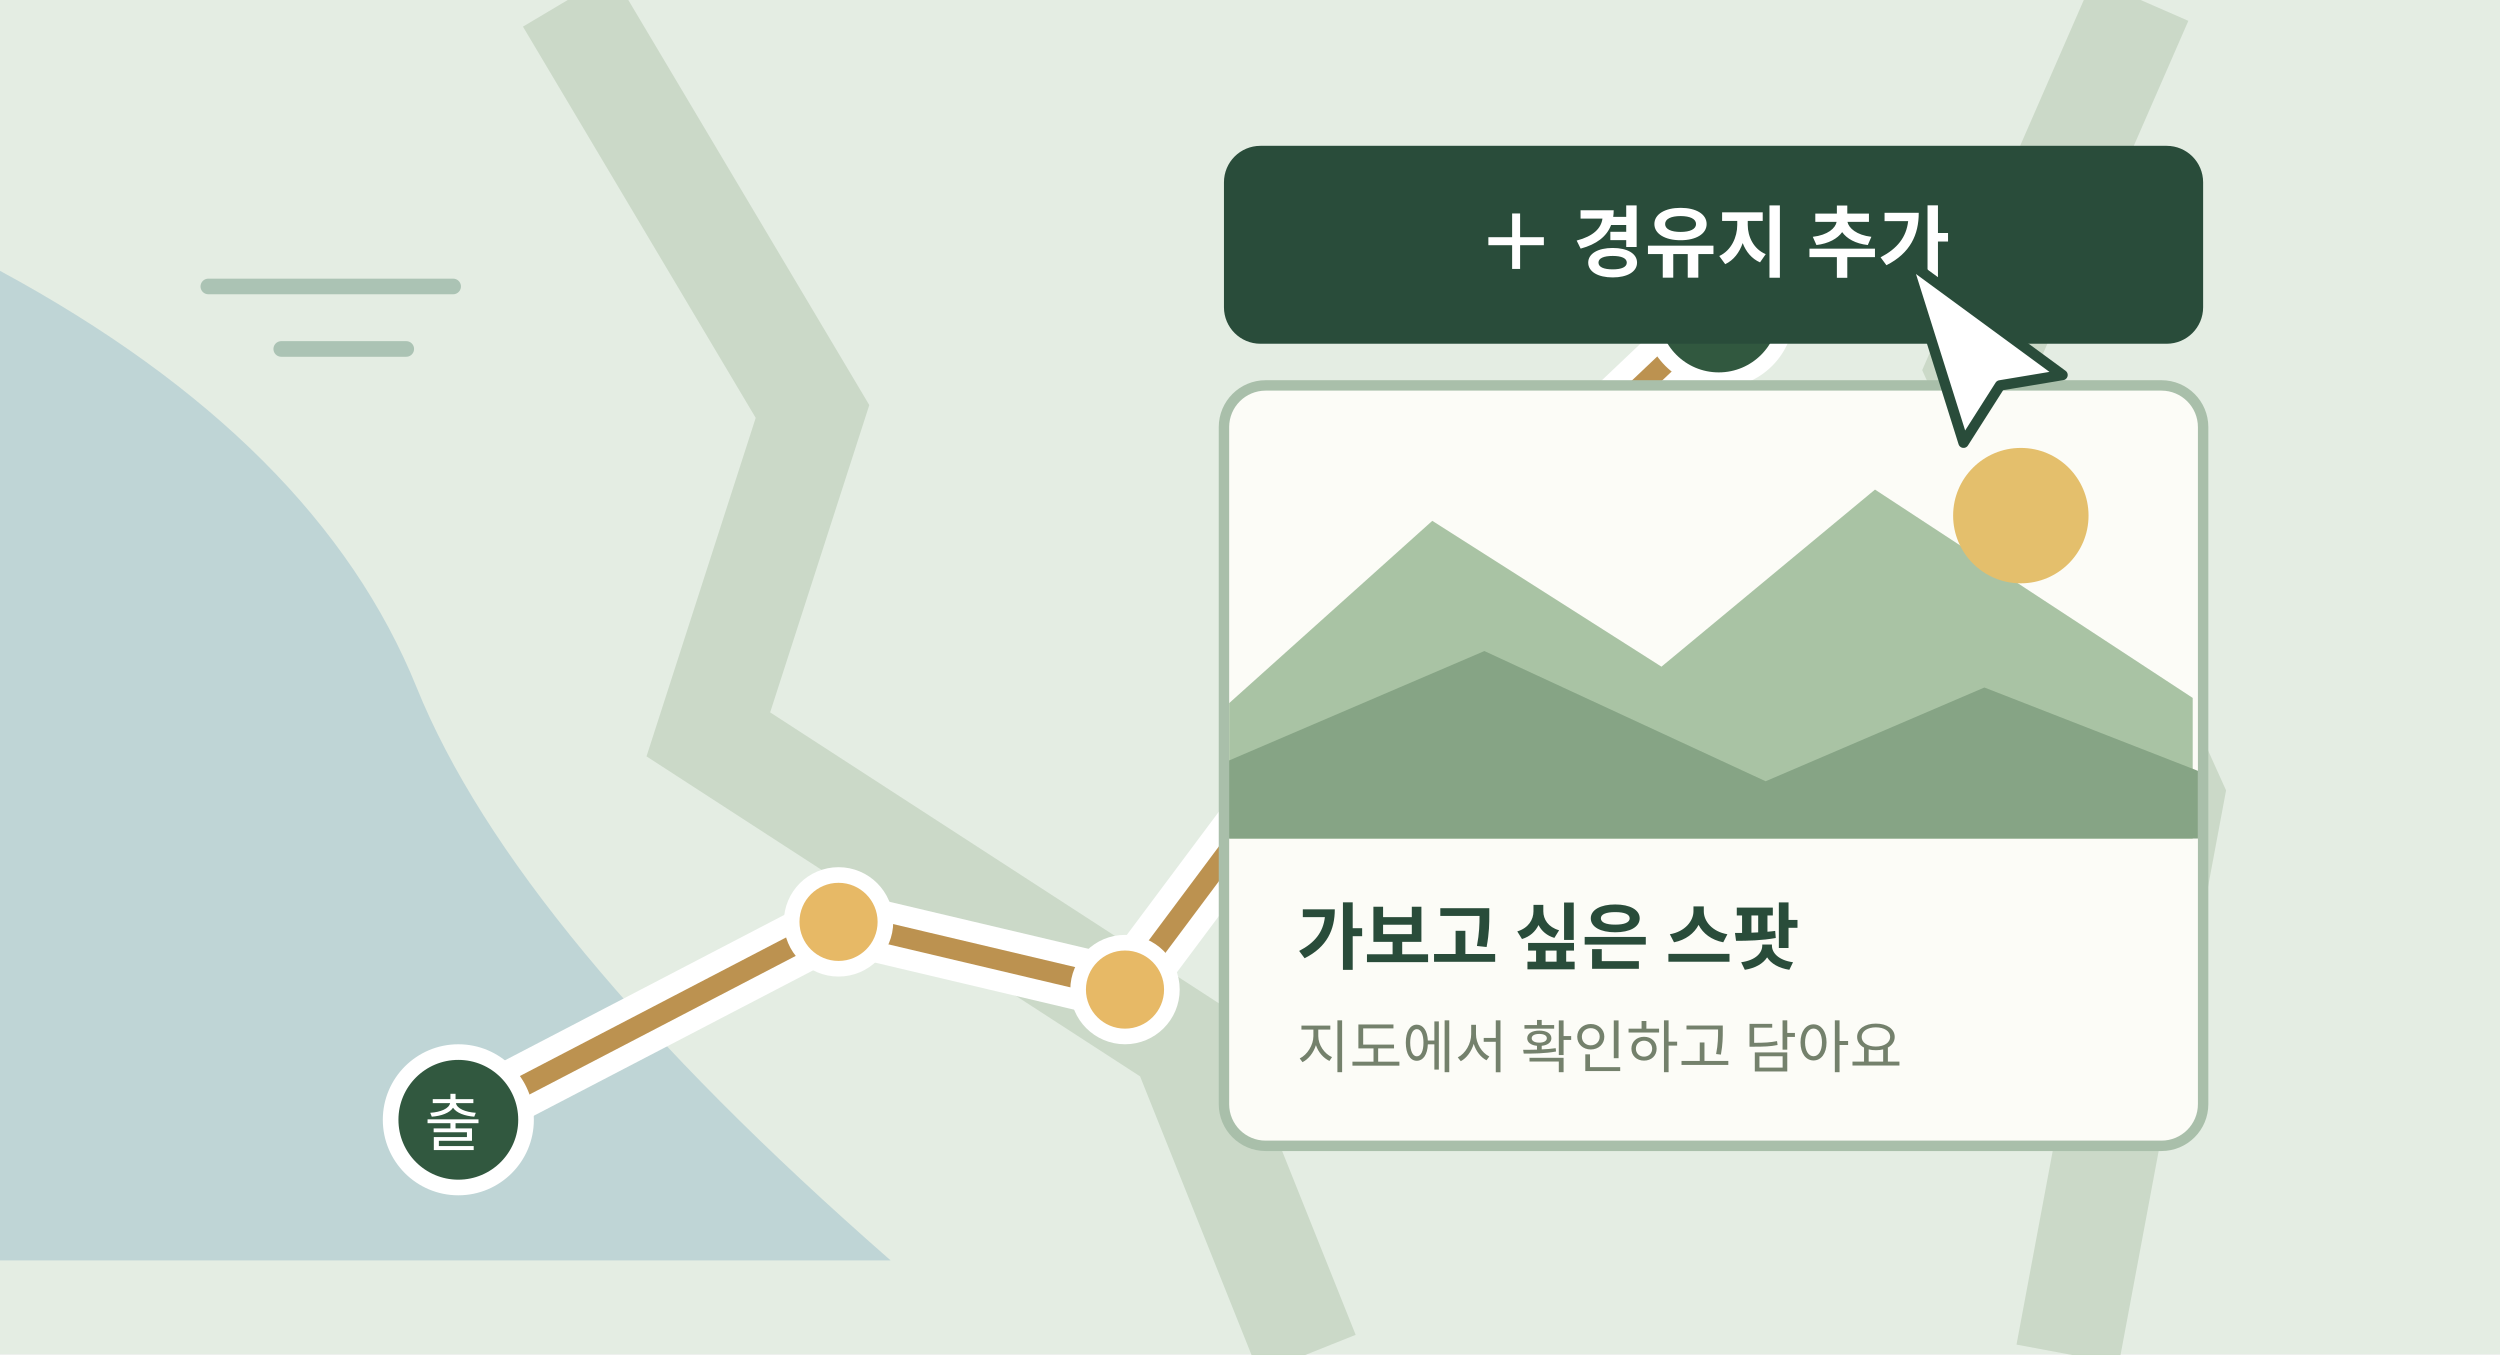
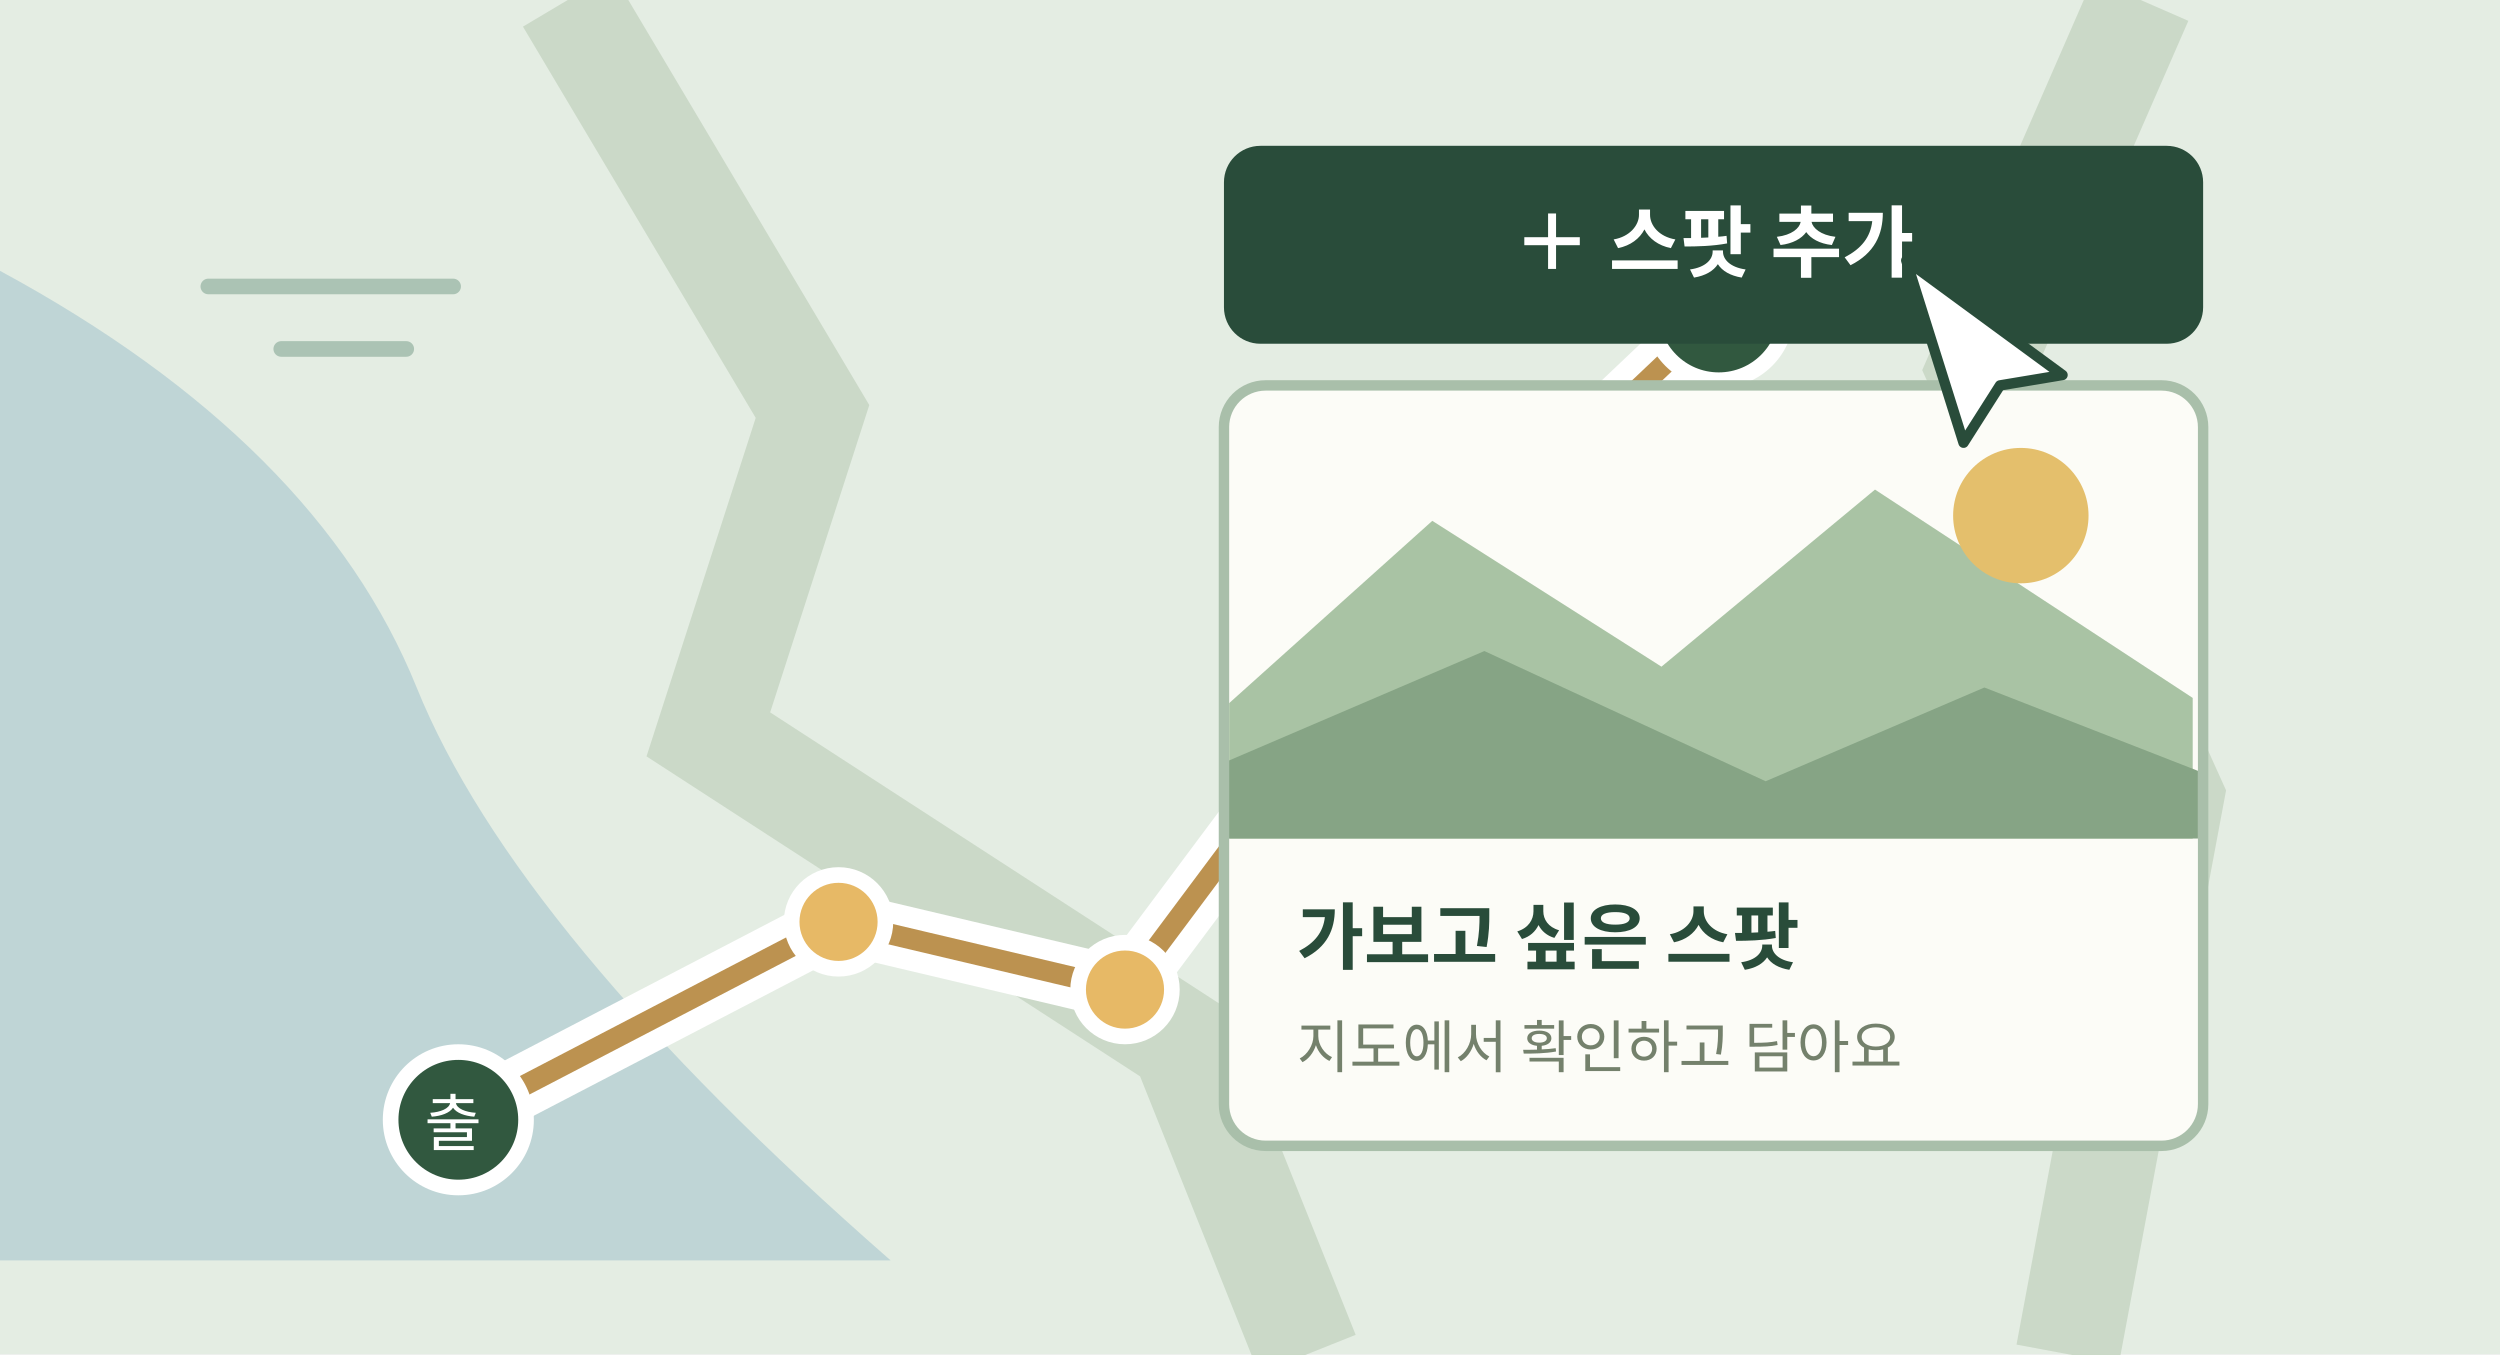
<svg xmlns="http://www.w3.org/2000/svg" viewBox="0 0 480 260" width="480" height="260">
  <rect width="480" height="260" fill="#e4ede3" />
  <path d="M0 52Q61 85 80 132T171 242H0Z" fill="#bfd5d6" />
  <path d="m109 0 47 79-20 62 91 59 24 60M411 0l-31 71 37 82-20 107" fill="none" stroke="#cbd9c8" stroke-width="20" />
  <path d="m88 215 73-38 55 13 56-75 58-55" fill="none" stroke="#fff" stroke-width="12" stroke-linejoin="round" />
  <path d="m88 215 73-38 55 13 56-75 58-55" fill="none" stroke="#bc9250" stroke-width="4" stroke-linejoin="round" />
  <g fill="#31583f" stroke="#fff" stroke-width="3">
    <circle cx="88" cy="215" r="13" />
    <circle cx="330" cy="60" r="13" />
  </g>
  <g fill="#e7b966" stroke="#fff" stroke-width="3">
    <circle cx="161" cy="177" r="9" />
    <circle cx="216" cy="190" r="9" />
    <circle cx="272" cy="115" r="9" />
  </g>
  <rect x="235" y="28" width="188" height="38" rx="7" fill="#294c3a" />
-   <text x="329" y="52" text-anchor="middle" fill="white" font-family="sans-serif" font-size="15" font-weight="700">＋ 경유지 추가</text>
+   <text x="329" y="52" text-anchor="middle" fill="white" font-family="sans-serif" font-size="15" font-weight="700">＋ 스팟 추가</text>
  <rect x="235" y="74" width="188" height="146" rx="8" fill="#fcfcf7" stroke="#a9bfaa" stroke-width="2" />
  <path d="M236 135 275 100l44 28 41-34 61 40v27H236Z" fill="#a9c3a4" />
  <path d="M236 146 285 125l54 25 42-18 41 16v13H236Z" fill="#86a485" />
  <circle cx="388" cy="99" r="13" fill="#e4bf6c" />
  <text x="249" y="185" fill="#294c3a" font-family="sans-serif" font-size="14" font-weight="700">가보고 싶은 스팟</text>
  <text x="249" y="205" fill="#74816c" font-family="sans-serif" font-size="11">지도에서 확인하고 담아요</text>
  <path d="m366 50 11 35 7-11 12-2Z" fill="#fff" stroke="#294c3a" stroke-width="2" stroke-linejoin="round" />
  <text x="87" y="220" text-anchor="middle" fill="white" font-family="sans-serif" font-size="12">출</text>
  <path d="M40 55h47m-33 12h24" stroke="#abc3b4" stroke-width="3" stroke-linecap="round" />
</svg>
